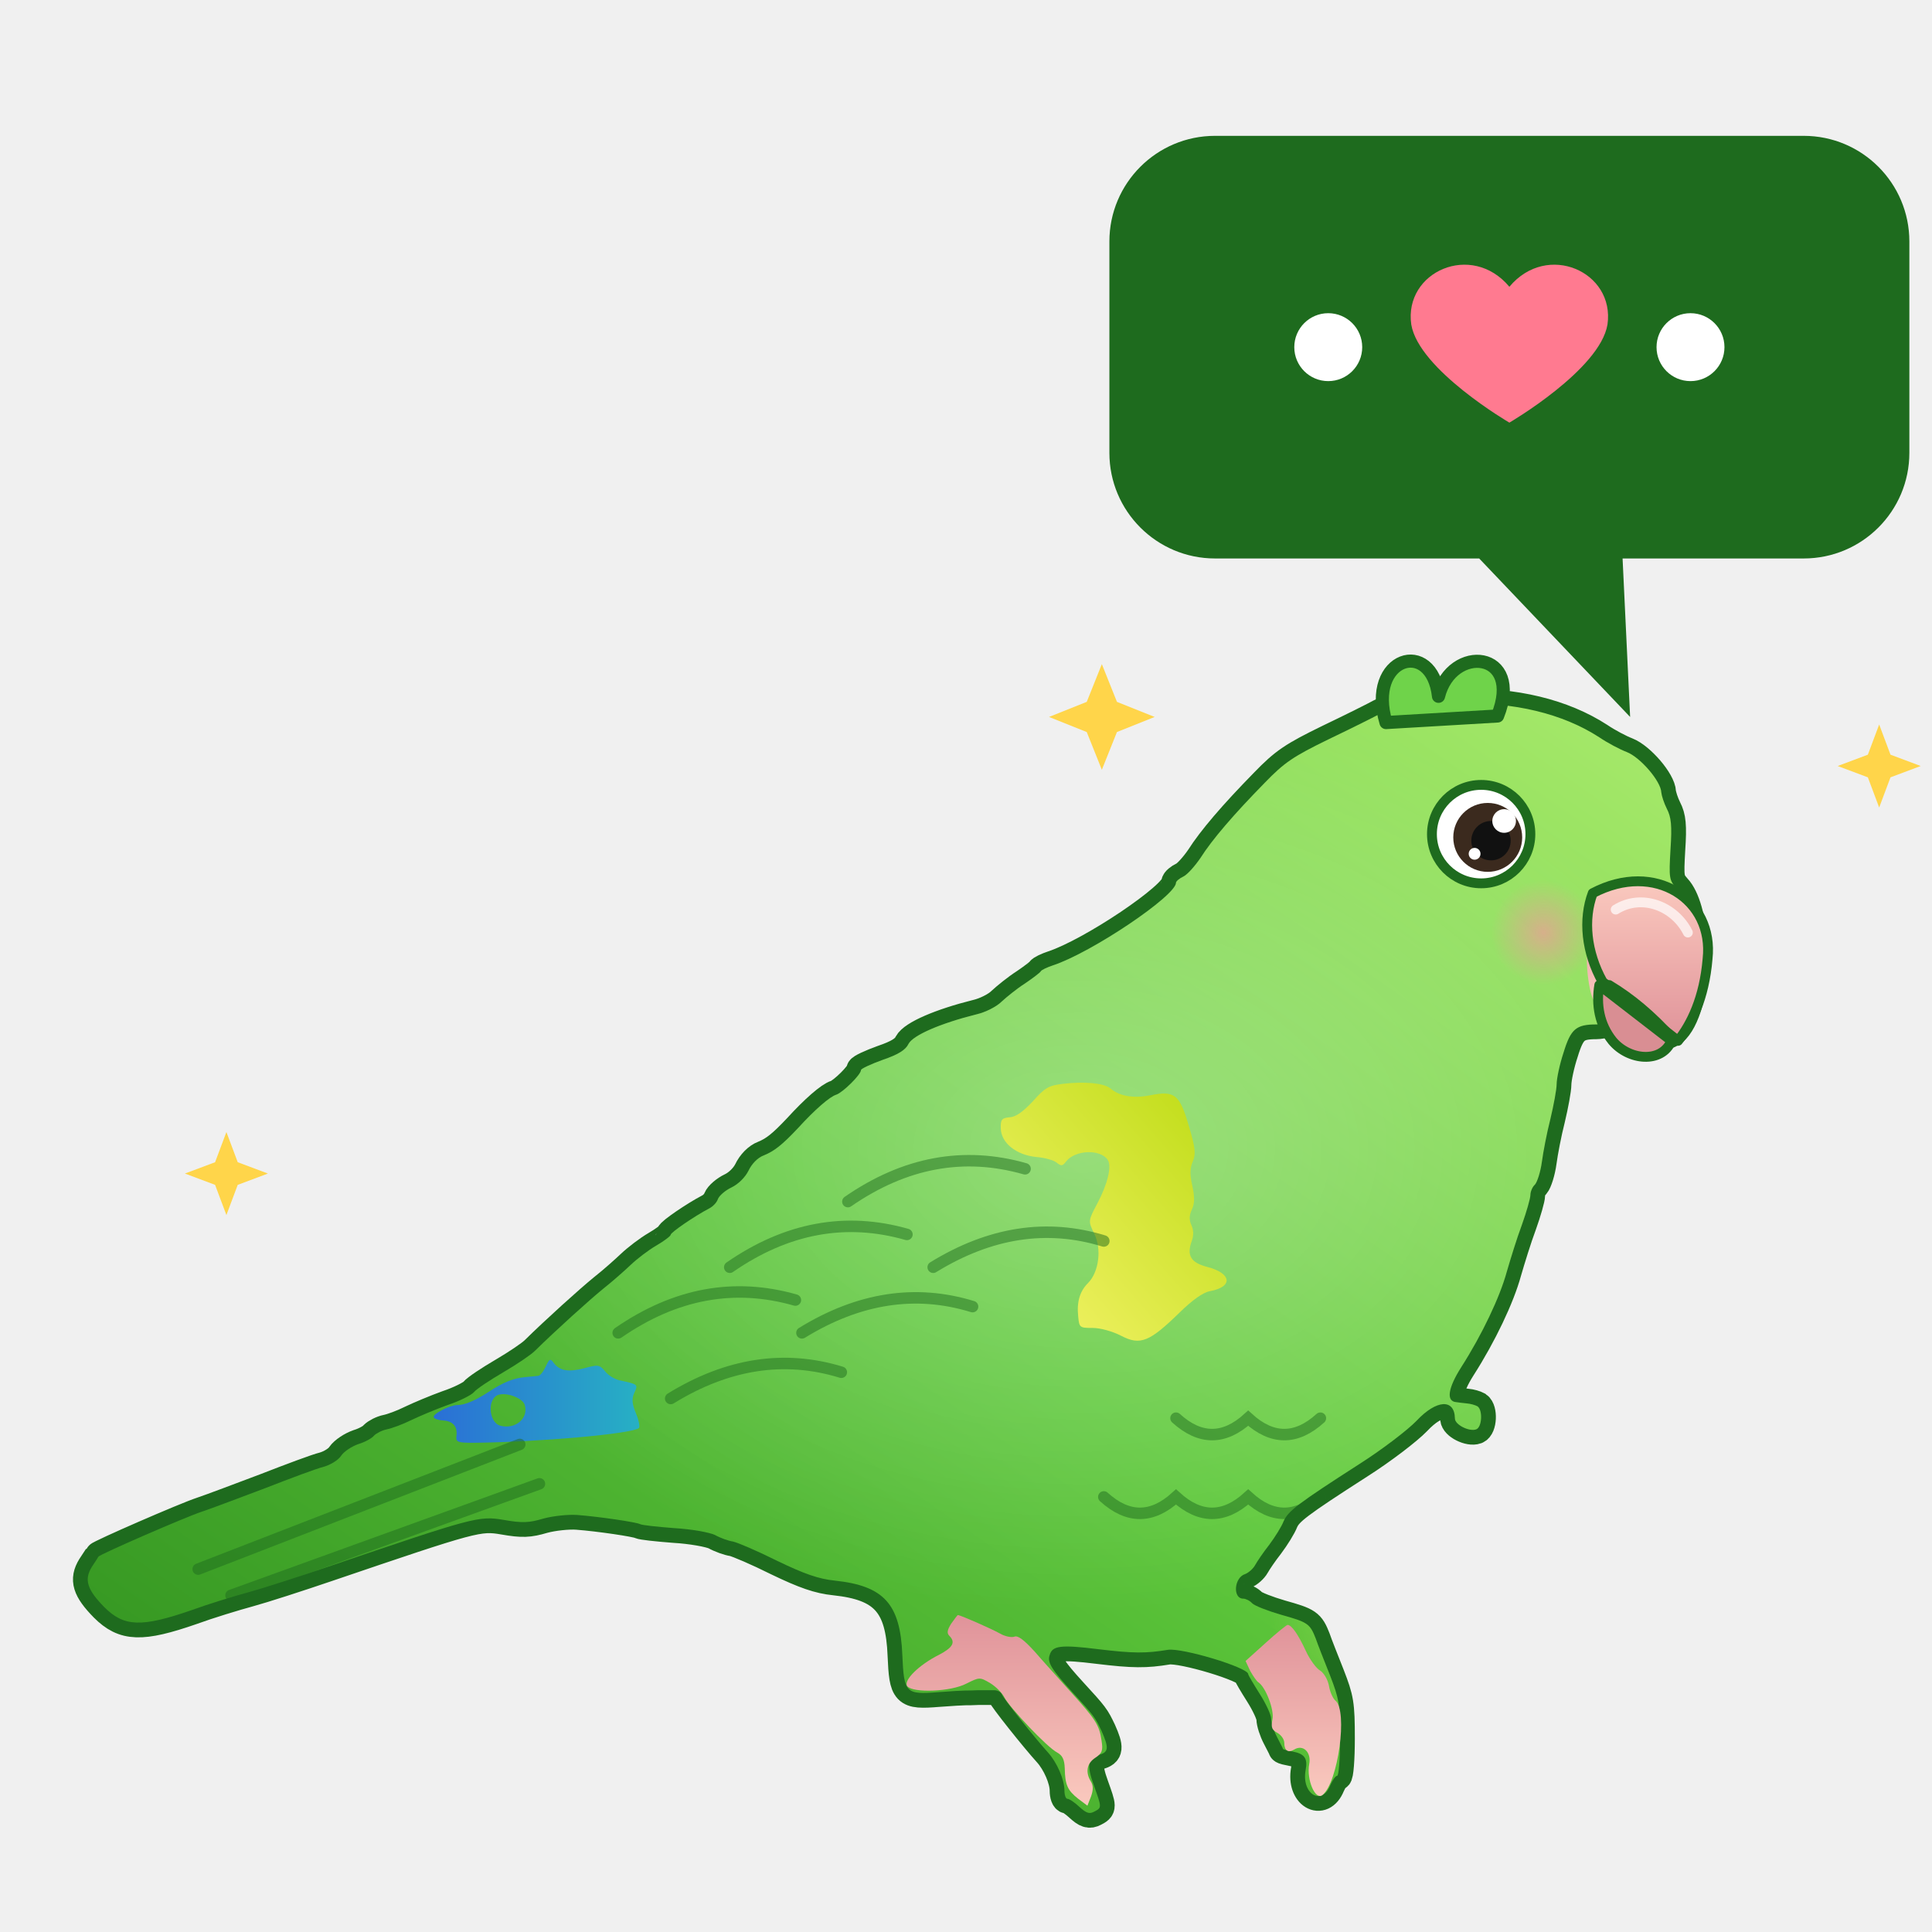
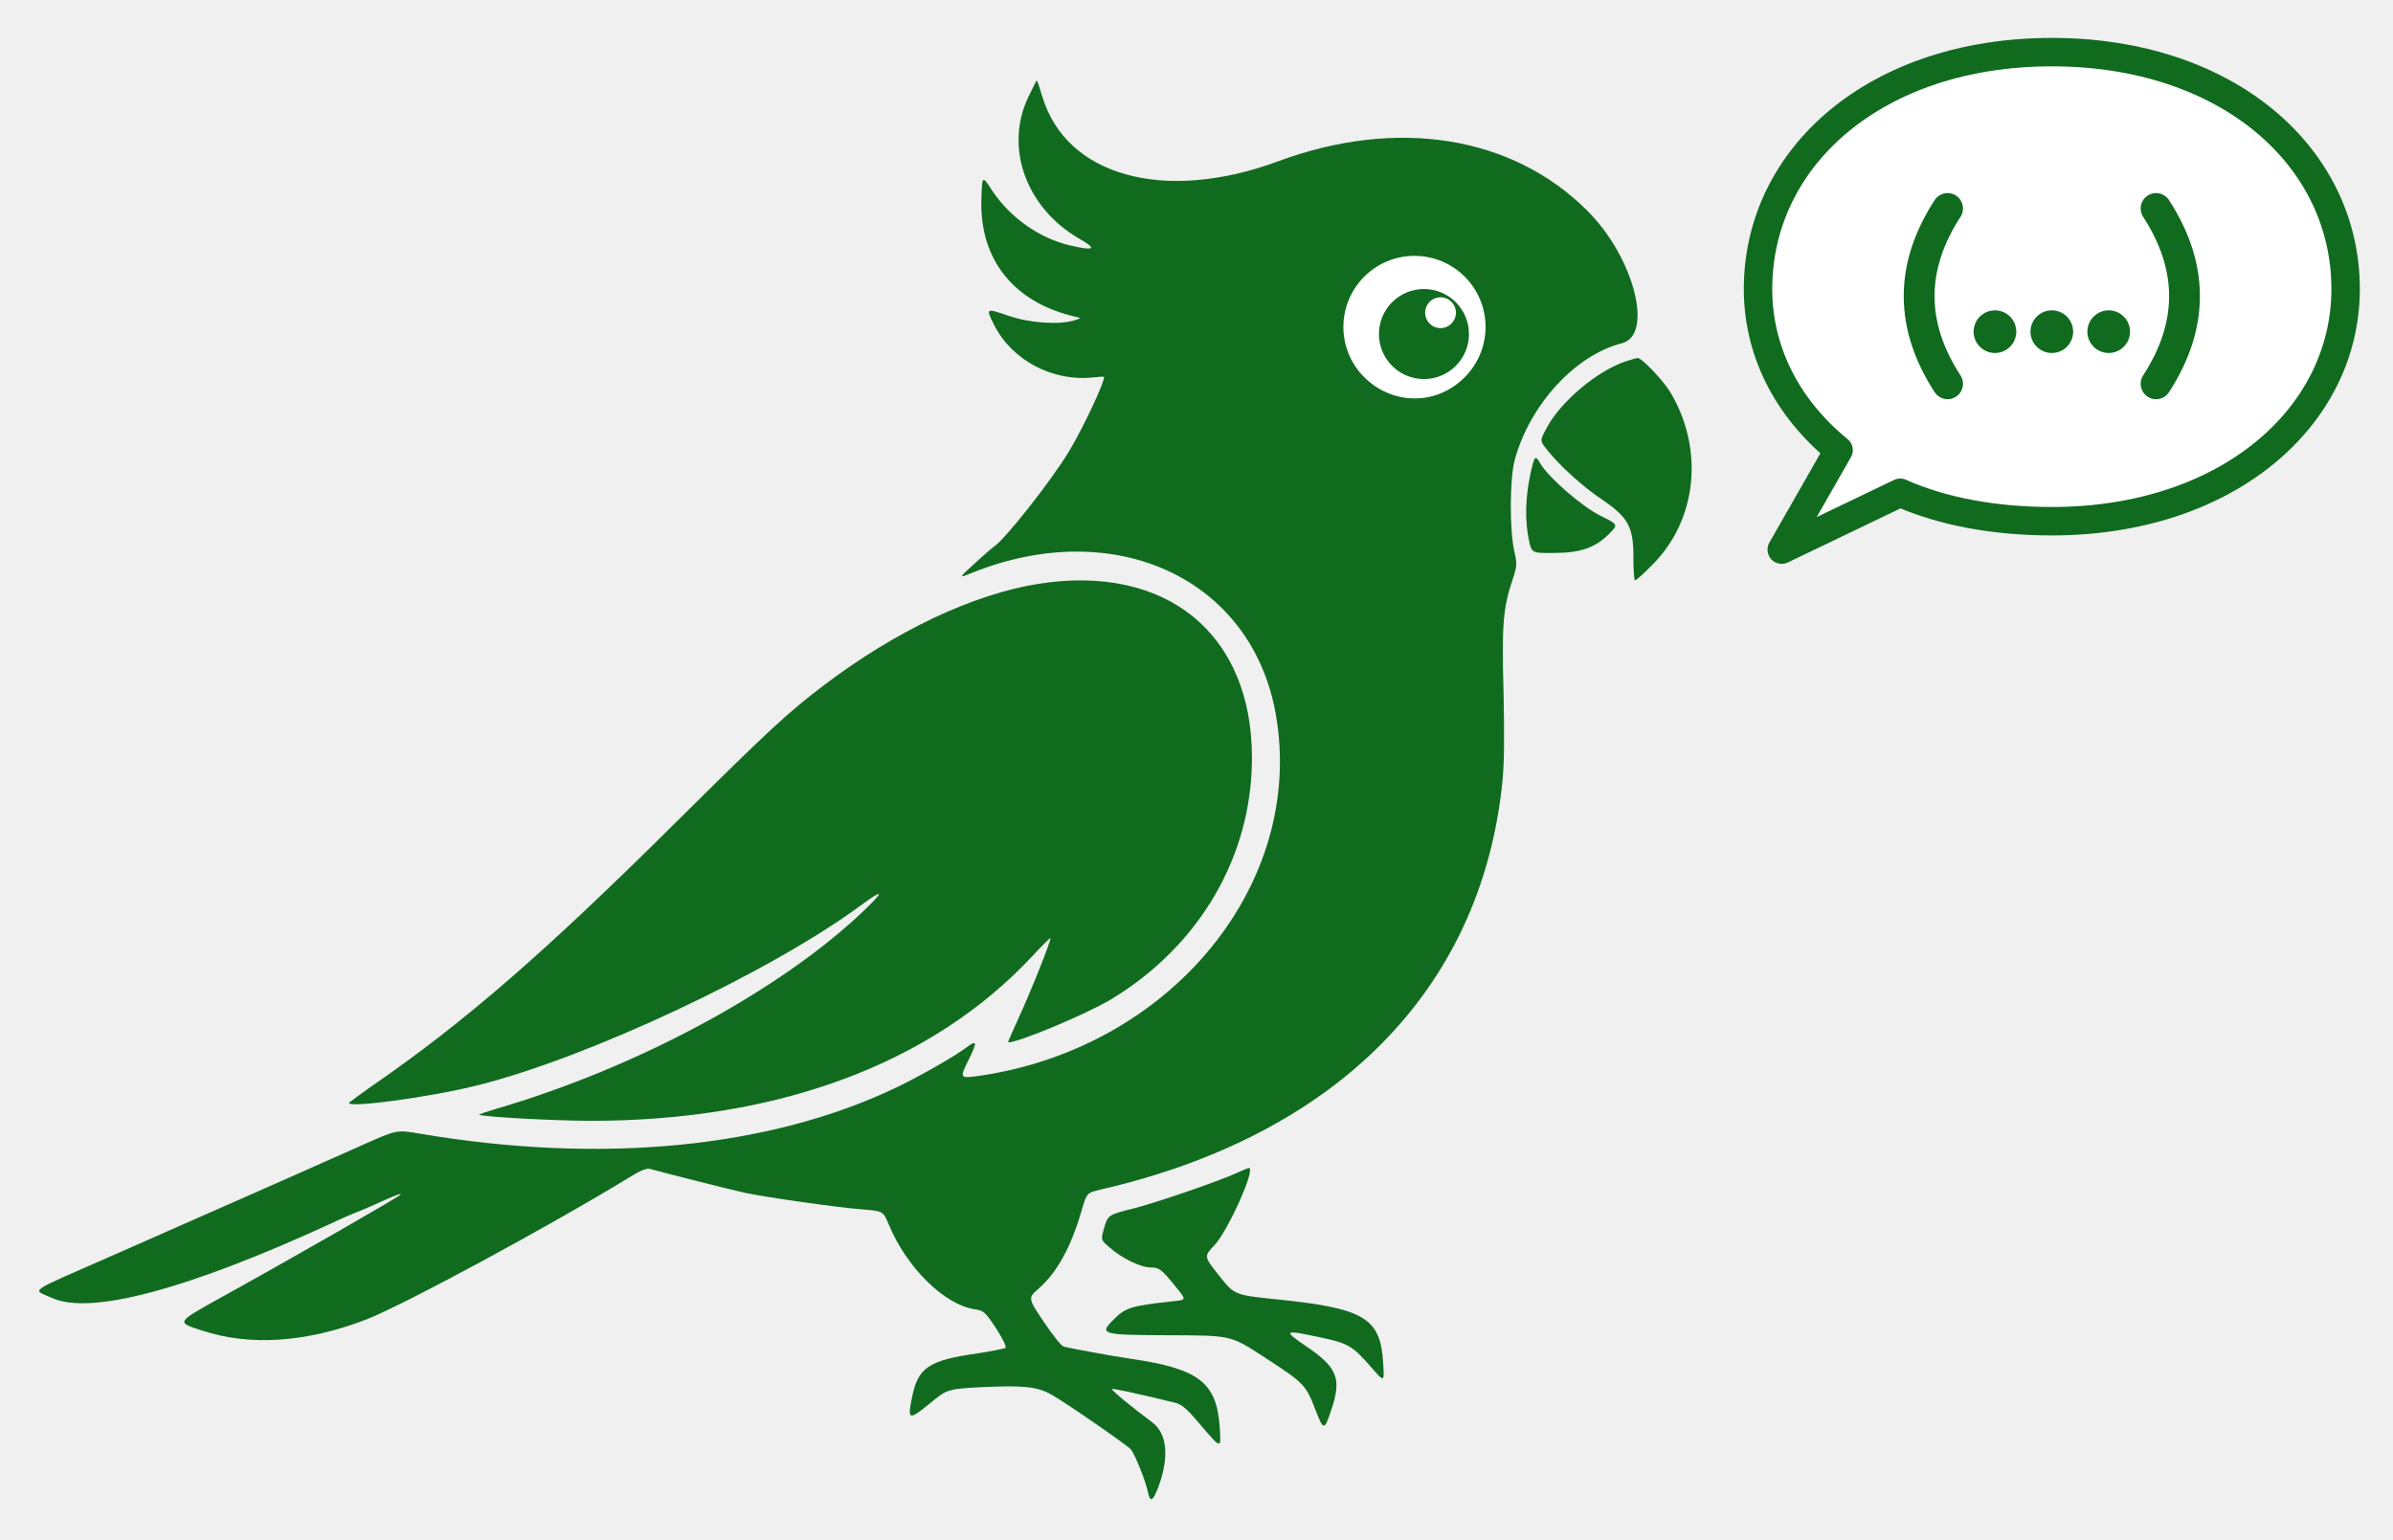
- <svg xmlns="http://www.w3.org/2000/svg" viewBox="0 0 512 512" width="512" height="512">
-   <g transform="translate(16.00 116.70) scale(0.86957)">
-     <defs>
-       <linearGradient id="corpo" x1="0" y1="0" x2="1" y2="1">
-         <stop offset="0" stop-color="#2F8F1E" />
-         <stop offset="0.5" stop-color="#5FC93C" />
-         <stop offset="1" stop-color="#A9EA6C" />
-       </linearGradient>
-       <radialGradient id="brilho" cx="0.62" cy="0.6" r="0.42">
-         <stop offset="0" stop-color="#FFFFFF" stop-opacity="0.28" />
-         <stop offset="1" stop-color="#FFFFFF" stop-opacity="0" />
-       </radialGradient>
-       <radialGradient id="face" cx="0.9" cy="0.18" r="0.16">
-         <stop offset="0" stop-color="#D8E86A" stop-opacity="0.75" />
-         <stop offset="1" stop-color="#D8E86A" stop-opacity="0" />
-       </radialGradient>
-       <linearGradient id="amarelo" x1="0" y1="0" x2="1" y2="1">
-         <stop offset="0" stop-color="#F7F46E" />
-         <stop offset="1" stop-color="#BCDB12" />
-       </linearGradient>
-       <linearGradient id="azul" x1="0" y1="0" x2="1" y2="0">
-         <stop offset="0" stop-color="#2A6FD6" />
-         <stop offset="1" stop-color="#27B0C4" />
-       </linearGradient>
-       <linearGradient id="rosa" x1="0" y1="0" x2="0" y2="1">
-         <stop offset="0" stop-color="#FAC9BE" />
-         <stop offset="1" stop-color="#E0939A" />
-       </linearGradient>
-     </defs>
-     <g transform="translate(0,452) scale(0.1,-0.1)" fill="none" stroke="#1E6B1E" stroke-width="90" stroke-linejoin="round" stroke-linecap="round">
-       <path d="M4139 3708 c-10 -4 -34 -7 -52 -6 -19 1 -47 -6 -63 -14 -16 -9 -86 -44 -157 -78 -111 -54 -137 -72 -197 -134 -96 -98 -160 -173 -195 -228 -17 -25 -40 -51 -52 -57 -13 -6 -23 -15 -23 -19 0 -40 -257 -213 -375 -252 -18 -6 -35 -14 -37 -18 -2 -4 -23 -20 -48 -37 -25 -16 -57 -42 -72 -56 -15 -15 -49 -32 -75 -38 -112 -28 -194 -64 -208 -90 -9 -19 -32 -33 -79 -49 -36 -13 -66 -27 -66 -31 0 -14 -55 -68 -75 -75 -20 -6 -65 -45 -117 -102 -48 -51 -72 -70 -104 -83 -19 -7 -37 -26 -47 -47 -10 -20 -31 -41 -52 -51 -19 -9 -37 -25 -41 -35 -3 -10 -15 -23 -27 -29 -44 -23 -117 -73 -117 -80 0 -4 -20 -19 -44 -33 -24 -14 -58 -40 -77 -58 -19 -18 -56 -51 -84 -73 -43 -35 -146 -128 -209 -190 -12 -12 -55 -41 -96 -65 -41 -24 -82 -51 -90 -61 -8 -9 -44 -27 -80 -39 -36 -13 -86 -34 -111 -46 -26 -13 -59 -25 -74 -28 -15 -3 -32 -12 -39 -19 -6 -8 -28 -20 -48 -26 -20 -7 -43 -22 -52 -35 -8 -13 -32 -28 -53 -34 -21 -5 -101 -35 -178 -65 -77 -29 -164 -62 -194 -72 -49 -16 -311 -130 -315 -137 -1 -2 -10 -16 -20 -31 -24 -39 -15 -69 38 -123 60 -60 113 -62 266 -9 52 19 131 43 175 55 44 12 152 47 240 77 444 151 460 156 536 143 57 -10 77 -9 121 4 29 8 76 13 103 11 67 -5 181 -22 192 -28 5 -3 51 -8 103 -12 53 -3 108 -13 125 -21 16 -9 41 -18 55 -20 14 -3 75 -29 135 -59 83 -40 126 -55 175 -60 150 -16 200 -71 206 -228 5 -114 10 -120 109 -112 38 3 76 5 83 5 6 0 24 0 40 1 15 0 36 0 47 0 11 0 21 -5 24 -12 3 -11 101 -134 141 -178 27 -30 50 -82 50 -116 0 -14 4 -25 9 -25 6 0 22 -11 37 -25 21 -19 30 -22 45 -14 23 12 23 12 -1 79 -23 63 -19 86 15 94 30 8 31 21 8 73 -20 42 -22 45 -89 118 -63 69 -77 91 -69 113 8 29 34 32 148 18 107 -13 145 -13 212 -2 43 7 245 -54 245 -74 0 -3 16 -30 35 -60 19 -30 35 -64 35 -76 0 -12 8 -37 18 -56 9 -18 18 -34 18 -36 1 -2 14 -5 30 -8 36 -7 46 -21 39 -57 -13 -72 49 -110 75 -46 7 16 16 29 21 29 5 0 9 51 9 114 0 105 -3 121 -31 193 -17 43 -37 93 -43 111 -18 46 -24 50 -106 73 -41 12 -80 27 -88 35 -7 8 -20 14 -27 14 -33 0 -28 65 6 75 10 4 24 16 30 27 6 11 25 39 43 62 18 24 38 56 44 72 14 31 42 53 232 175 69 44 146 103 173 131 61 65 116 68 117 7 0 -19 44 -41 65 -33 18 7 20 59 4 70 -7 4 -21 8 -33 9 -11 1 -26 3 -33 4 -30 3 -24 43 16 106 64 100 118 214 139 291 11 38 31 103 46 143 14 39 26 81 26 91 0 10 6 25 14 32 7 8 17 39 21 69 4 30 15 88 26 131 10 42 19 90 19 106 0 16 9 60 21 96 22 72 38 86 100 86 16 0 54 9 84 19 63 22 93 18 101 -14 14 -57 57 -40 85 33 43 111 29 319 -26 377 -22 25 -23 31 -18 118 5 74 2 99 -11 124 -9 18 -16 40 -17 50 -1 34 -64 107 -105 123 -21 8 -59 28 -84 45 -111 72 -259 108 -428 103 -57 -2 -112 -6 -123 -10z" />
-     </g>
-     <g transform="translate(0,452) scale(0.1,-0.1)" fill="url(#corpo)">
-       <path d="M4139 3708 c-10 -4 -34 -7 -52 -6 -19 1 -47 -6 -63 -14 -16 -9 -86 -44 -157 -78 -111 -54 -137 -72 -197 -134 -96 -98 -160 -173 -195 -228 -17 -25 -40 -51 -52 -57 -13 -6 -23 -15 -23 -19 0 -40 -257 -213 -375 -252 -18 -6 -35 -14 -37 -18 -2 -4 -23 -20 -48 -37 -25 -16 -57 -42 -72 -56 -15 -15 -49 -32 -75 -38 -112 -28 -194 -64 -208 -90 -9 -19 -32 -33 -79 -49 -36 -13 -66 -27 -66 -31 0 -14 -55 -68 -75 -75 -20 -6 -65 -45 -117 -102 -48 -51 -72 -70 -104 -83 -19 -7 -37 -26 -47 -47 -10 -20 -31 -41 -52 -51 -19 -9 -37 -25 -41 -35 -3 -10 -15 -23 -27 -29 -44 -23 -117 -73 -117 -80 0 -4 -20 -19 -44 -33 -24 -14 -58 -40 -77 -58 -19 -18 -56 -51 -84 -73 -43 -35 -146 -128 -209 -190 -12 -12 -55 -41 -96 -65 -41 -24 -82 -51 -90 -61 -8 -9 -44 -27 -80 -39 -36 -13 -86 -34 -111 -46 -26 -13 -59 -25 -74 -28 -15 -3 -32 -12 -39 -19 -6 -8 -28 -20 -48 -26 -20 -7 -43 -22 -52 -35 -8 -13 -32 -28 -53 -34 -21 -5 -101 -35 -178 -65 -77 -29 -164 -62 -194 -72 -49 -16 -311 -130 -315 -137 -1 -2 -10 -16 -20 -31 -24 -39 -15 -69 38 -123 60 -60 113 -62 266 -9 52 19 131 43 175 55 44 12 152 47 240 77 444 151 460 156 536 143 57 -10 77 -9 121 4 29 8 76 13 103 11 67 -5 181 -22 192 -28 5 -3 51 -8 103 -12 53 -3 108 -13 125 -21 16 -9 41 -18 55 -20 14 -3 75 -29 135 -59 83 -40 126 -55 175 -60 150 -16 200 -71 206 -228 5 -114 10 -120 109 -112 38 3 76 5 83 5 6 0 24 0 40 1 15 0 36 0 47 0 11 0 21 -5 24 -12 3 -11 101 -134 141 -178 27 -30 50 -82 50 -116 0 -14 4 -25 9 -25 6 0 22 -11 37 -25 21 -19 30 -22 45 -14 23 12 23 12 -1 79 -23 63 -19 86 15 94 30 8 31 21 8 73 -20 42 -22 45 -89 118 -63 69 -77 91 -69 113 8 29 34 32 148 18 107 -13 145 -13 212 -2 43 7 245 -54 245 -74 0 -3 16 -30 35 -60 19 -30 35 -64 35 -76 0 -12 8 -37 18 -56 9 -18 18 -34 18 -36 1 -2 14 -5 30 -8 36 -7 46 -21 39 -57 -13 -72 49 -110 75 -46 7 16 16 29 21 29 5 0 9 51 9 114 0 105 -3 121 -31 193 -17 43 -37 93 -43 111 -18 46 -24 50 -106 73 -41 12 -80 27 -88 35 -7 8 -20 14 -27 14 -33 0 -28 65 6 75 10 4 24 16 30 27 6 11 25 39 43 62 18 24 38 56 44 72 14 31 42 53 232 175 69 44 146 103 173 131 61 65 116 68 117 7 0 -19 44 -41 65 -33 18 7 20 59 4 70 -7 4 -21 8 -33 9 -11 1 -26 3 -33 4 -30 3 -24 43 16 106 64 100 118 214 139 291 11 38 31 103 46 143 14 39 26 81 26 91 0 10 6 25 14 32 7 8 17 39 21 69 4 30 15 88 26 131 10 42 19 90 19 106 0 16 9 60 21 96 22 72 38 86 100 86 16 0 54 9 84 19 63 22 93 18 101 -14 14 -57 57 -40 85 33 43 111 29 319 -26 377 -22 25 -23 31 -18 118 5 74 2 99 -11 124 -9 18 -16 40 -17 50 -1 34 -64 107 -105 123 -21 8 -59 28 -84 45 -111 72 -259 108 -428 103 -57 -2 -112 -6 -123 -10z" />
-     </g>
-     <g transform="translate(0,452) scale(0.1,-0.1)" fill="url(#brilho)">
-       <path d="M4139 3708 c-10 -4 -34 -7 -52 -6 -19 1 -47 -6 -63 -14 -16 -9 -86 -44 -157 -78 -111 -54 -137 -72 -197 -134 -96 -98 -160 -173 -195 -228 -17 -25 -40 -51 -52 -57 -13 -6 -23 -15 -23 -19 0 -40 -257 -213 -375 -252 -18 -6 -35 -14 -37 -18 -2 -4 -23 -20 -48 -37 -25 -16 -57 -42 -72 -56 -15 -15 -49 -32 -75 -38 -112 -28 -194 -64 -208 -90 -9 -19 -32 -33 -79 -49 -36 -13 -66 -27 -66 -31 0 -14 -55 -68 -75 -75 -20 -6 -65 -45 -117 -102 -48 -51 -72 -70 -104 -83 -19 -7 -37 -26 -47 -47 -10 -20 -31 -41 -52 -51 -19 -9 -37 -25 -41 -35 -3 -10 -15 -23 -27 -29 -44 -23 -117 -73 -117 -80 0 -4 -20 -19 -44 -33 -24 -14 -58 -40 -77 -58 -19 -18 -56 -51 -84 -73 -43 -35 -146 -128 -209 -190 -12 -12 -55 -41 -96 -65 -41 -24 -82 -51 -90 -61 -8 -9 -44 -27 -80 -39 -36 -13 -86 -34 -111 -46 -26 -13 -59 -25 -74 -28 -15 -3 -32 -12 -39 -19 -6 -8 -28 -20 -48 -26 -20 -7 -43 -22 -52 -35 -8 -13 -32 -28 -53 -34 -21 -5 -101 -35 -178 -65 -77 -29 -164 -62 -194 -72 -49 -16 -311 -130 -315 -137 -1 -2 -10 -16 -20 -31 -24 -39 -15 -69 38 -123 60 -60 113 -62 266 -9 52 19 131 43 175 55 44 12 152 47 240 77 444 151 460 156 536 143 57 -10 77 -9 121 4 29 8 76 13 103 11 67 -5 181 -22 192 -28 5 -3 51 -8 103 -12 53 -3 108 -13 125 -21 16 -9 41 -18 55 -20 14 -3 75 -29 135 -59 83 -40 126 -55 175 -60 150 -16 200 -71 206 -228 5 -114 10 -120 109 -112 38 3 76 5 83 5 6 0 24 0 40 1 15 0 36 0 47 0 11 0 21 -5 24 -12 3 -11 101 -134 141 -178 27 -30 50 -82 50 -116 0 -14 4 -25 9 -25 6 0 22 -11 37 -25 21 -19 30 -22 45 -14 23 12 23 12 -1 79 -23 63 -19 86 15 94 30 8 31 21 8 73 -20 42 -22 45 -89 118 -63 69 -77 91 -69 113 8 29 34 32 148 18 107 -13 145 -13 212 -2 43 7 245 -54 245 -74 0 -3 16 -30 35 -60 19 -30 35 -64 35 -76 0 -12 8 -37 18 -56 9 -18 18 -34 18 -36 1 -2 14 -5 30 -8 36 -7 46 -21 39 -57 -13 -72 49 -110 75 -46 7 16 16 29 21 29 5 0 9 51 9 114 0 105 -3 121 -31 193 -17 43 -37 93 -43 111 -18 46 -24 50 -106 73 -41 12 -80 27 -88 35 -7 8 -20 14 -27 14 -33 0 -28 65 6 75 10 4 24 16 30 27 6 11 25 39 43 62 18 24 38 56 44 72 14 31 42 53 232 175 69 44 146 103 173 131 61 65 116 68 117 7 0 -19 44 -41 65 -33 18 7 20 59 4 70 -7 4 -21 8 -33 9 -11 1 -26 3 -33 4 -30 3 -24 43 16 106 64 100 118 214 139 291 11 38 31 103 46 143 14 39 26 81 26 91 0 10 6 25 14 32 7 8 17 39 21 69 4 30 15 88 26 131 10 42 19 90 19 106 0 16 9 60 21 96 22 72 38 86 100 86 16 0 54 9 84 19 63 22 93 18 101 -14 14 -57 57 -40 85 33 43 111 29 319 -26 377 -22 25 -23 31 -18 118 5 74 2 99 -11 124 -9 18 -16 40 -17 50 -1 34 -64 107 -105 123 -21 8 -59 28 -84 45 -111 72 -259 108 -428 103 -57 -2 -112 -6 -123 -10z" />
-     </g>
-     <g transform="translate(0,452) scale(0.1,-0.1)" fill="url(#face)">
-       <path d="M4139 3708 c-10 -4 -34 -7 -52 -6 -19 1 -47 -6 -63 -14 -16 -9 -86 -44 -157 -78 -111 -54 -137 -72 -197 -134 -96 -98 -160 -173 -195 -228 -17 -25 -40 -51 -52 -57 -13 -6 -23 -15 -23 -19 0 -40 -257 -213 -375 -252 -18 -6 -35 -14 -37 -18 -2 -4 -23 -20 -48 -37 -25 -16 -57 -42 -72 -56 -15 -15 -49 -32 -75 -38 -112 -28 -194 -64 -208 -90 -9 -19 -32 -33 -79 -49 -36 -13 -66 -27 -66 -31 0 -14 -55 -68 -75 -75 -20 -6 -65 -45 -117 -102 -48 -51 -72 -70 -104 -83 -19 -7 -37 -26 -47 -47 -10 -20 -31 -41 -52 -51 -19 -9 -37 -25 -41 -35 -3 -10 -15 -23 -27 -29 -44 -23 -117 -73 -117 -80 0 -4 -20 -19 -44 -33 -24 -14 -58 -40 -77 -58 -19 -18 -56 -51 -84 -73 -43 -35 -146 -128 -209 -190 -12 -12 -55 -41 -96 -65 -41 -24 -82 -51 -90 -61 -8 -9 -44 -27 -80 -39 -36 -13 -86 -34 -111 -46 -26 -13 -59 -25 -74 -28 -15 -3 -32 -12 -39 -19 -6 -8 -28 -20 -48 -26 -20 -7 -43 -22 -52 -35 -8 -13 -32 -28 -53 -34 -21 -5 -101 -35 -178 -65 -77 -29 -164 -62 -194 -72 -49 -16 -311 -130 -315 -137 -1 -2 -10 -16 -20 -31 -24 -39 -15 -69 38 -123 60 -60 113 -62 266 -9 52 19 131 43 175 55 44 12 152 47 240 77 444 151 460 156 536 143 57 -10 77 -9 121 4 29 8 76 13 103 11 67 -5 181 -22 192 -28 5 -3 51 -8 103 -12 53 -3 108 -13 125 -21 16 -9 41 -18 55 -20 14 -3 75 -29 135 -59 83 -40 126 -55 175 -60 150 -16 200 -71 206 -228 5 -114 10 -120 109 -112 38 3 76 5 83 5 6 0 24 0 40 1 15 0 36 0 47 0 11 0 21 -5 24 -12 3 -11 101 -134 141 -178 27 -30 50 -82 50 -116 0 -14 4 -25 9 -25 6 0 22 -11 37 -25 21 -19 30 -22 45 -14 23 12 23 12 -1 79 -23 63 -19 86 15 94 30 8 31 21 8 73 -20 42 -22 45 -89 118 -63 69 -77 91 -69 113 8 29 34 32 148 18 107 -13 145 -13 212 -2 43 7 245 -54 245 -74 0 -3 16 -30 35 -60 19 -30 35 -64 35 -76 0 -12 8 -37 18 -56 9 -18 18 -34 18 -36 1 -2 14 -5 30 -8 36 -7 46 -21 39 -57 -13 -72 49 -110 75 -46 7 16 16 29 21 29 5 0 9 51 9 114 0 105 -3 121 -31 193 -17 43 -37 93 -43 111 -18 46 -24 50 -106 73 -41 12 -80 27 -88 35 -7 8 -20 14 -27 14 -33 0 -28 65 6 75 10 4 24 16 30 27 6 11 25 39 43 62 18 24 38 56 44 72 14 31 42 53 232 175 69 44 146 103 173 131 61 65 116 68 117 7 0 -19 44 -41 65 -33 18 7 20 59 4 70 -7 4 -21 8 -33 9 -11 1 -26 3 -33 4 -30 3 -24 43 16 106 64 100 118 214 139 291 11 38 31 103 46 143 14 39 26 81 26 91 0 10 6 25 14 32 7 8 17 39 21 69 4 30 15 88 26 131 10 42 19 90 19 106 0 16 9 60 21 96 22 72 38 86 100 86 16 0 54 9 84 19 63 22 93 18 101 -14 14 -57 57 -40 85 33 43 111 29 319 -26 377 -22 25 -23 31 -18 118 5 74 2 99 -11 124 -9 18 -16 40 -17 50 -1 34 -64 107 -105 123 -21 8 -59 28 -84 45 -111 72 -259 108 -428 103 -57 -2 -112 -6 -123 -10z" />
-     </g>
-     <g transform="translate(0,452) scale(0.1,-0.1)" fill="url(#amarelo)">
-       <path d="M3056 2559 c-43 -5 -55 -11 -92 -53 -30 -32 -52 -48 -71 -49 -24 -2 -28 -7 -27 -34 1 -44 47 -81 108 -87 26 -2 54 -10 62 -17 14 -11 18 -11 28 2 27 37 106 40 128 6 13 -19 -1 -75 -32 -133 -28 -53 -28 -53 -9 -92 23 -46 14 -117 -19 -150 -25 -25 -35 -57 -30 -103 3 -33 5 -34 44 -34 23 0 60 -10 87 -24 58 -30 86 -19 179 72 38 37 70 60 91 64 72 13 67 55 -8 74 -50 13 -63 35 -47 79 6 16 6 33 -1 48 -7 15 -7 30 1 47 9 19 9 38 2 72 -8 34 -8 54 1 75 10 23 8 42 -12 109 -28 96 -43 108 -118 93 -50 -10 -93 -3 -121 21 -19 16 -79 22 -144 14z" />
-     </g>
-     <g transform="translate(0,452) scale(0.1,-0.1)" fill="url(#azul)">
-       <path d="M1479 1697 c-7 -15 -17 -28 -23 -28 -6 -1 -24 -2 -41 -4 -34 -3 -66 -16 -110 -45 -40 -26 -72 -40 -95 -40 -23 0 -76 -27 -72 -37 1 -5 14 -9 29 -10 30 -2 44 -19 40 -48 -2 -18 4 -20 53 -20 194 2 483 27 503 45 4 3 0 24 -9 45 -12 29 -13 44 -5 62 12 26 12 26 -43 38 -16 3 -37 16 -46 28 -17 20 -21 21 -64 9 -48 -12 -74 -8 -93 17 -10 14 -13 12 -24 -12z m-64 -116 c13 -41 -28 -76 -74 -64 -37 10 -41 87 -3 95 27 6 71 -12 77 -31z" />
-     </g>
-     <g transform="translate(0,452) scale(0.1,-0.1)" fill="url(#rosa)">
-       <path d="M4890 3106 c-11 -31 -23 -34 -86 -24 -83 13 -134 -16 -134 -76 0 -12 -5 -27 -11 -33 -16 -16 -1 -149 18 -165 8 -6 34 -11 56 -9 45 3 66 14 48 25 -15 10 -14 43 1 53 14 8 92 22 143 26 24 2 31 8 38 34 26 90 -42 249 -73 169z" />
-       <path d="M2715 914 c-12 -19 -14 -29 -6 -37 20 -20 11 -36 -31 -58 -62 -31 -110 -79 -97 -96 18 -21 132 -17 180 8 40 20 41 20 72 2 18 -11 37 -30 44 -44 16 -31 131 -153 161 -168 16 -9 22 -21 23 -49 1 -49 8 -66 41 -92 l28 -21 11 28 c7 20 7 33 0 45 -18 29 -13 56 13 73 21 14 24 22 19 53 -7 47 -17 63 -95 149 -34 38 -84 93 -109 122 -32 35 -51 50 -62 45 -9 -3 -29 1 -44 10 -25 14 -120 56 -128 56 -1 0 -10 -12 -20 -26z" />
-       <path d="M3673 855 l-61 -55 14 -30 c9 -16 20 -32 25 -35 22 -14 49 -84 43 -113 -5 -24 -2 -32 15 -41 12 -7 21 -20 21 -31 0 -23 12 -31 30 -20 27 17 53 -8 46 -44 -9 -48 19 -113 41 -94 47 39 77 256 39 287 -8 7 -17 27 -20 46 -4 20 -16 39 -27 46 -11 6 -31 33 -43 59 -24 52 -44 80 -56 80 -3 0 -34 -25 -67 -55z" />
-     </g>
-     <defs>
-       <radialGradient id="blush">
-         <stop offset="0" stop-color="#FF8FA3" stop-opacity="0.6" />
-         <stop offset="1" stop-color="#FF8FA3" stop-opacity="0" />
-       </radialGradient>
-     </defs>
-     <g fill="none" stroke="#1E6B1E" stroke-width="3.5" stroke-linecap="round" opacity="0.5">
-       <path d="M170 272 q26 -18 54 -10" />
-       <path d="M204 252 q26 -18 54 -10" />
-       <path d="M240 232 q26 -18 54 -10" />
-       <path d="M186 292 q26 -16 52 -8" />
-       <path d="M226 272 q26 -16 52 -8" />
-       <path d="M266 252 q26 -16 52 -8" />
-       <path d="M42 344 L140 306" />
-       <path d="M52 352 L146 318" />
-       <path d="M318 322 q11 10 22 0 q11 10 22 0 q11 10 22 0" />
-       <path d="M340 298 q11 10 22 0 q11 10 22 0" />
-     </g>
-     <g fill="#6FD34A" stroke="#1E6B1E" stroke-width="4" stroke-linejoin="round">
-       <path d="M404 86 C398 66 418 60 420 78 C424 62 446 64 438 84 Z" />
-     </g>
-     <circle cx="452" cy="150" r="16" fill="url(#blush)" />
-     <circle cx="433" cy="120" r="15" fill="#FFFFFF" stroke="#1E6B1E" stroke-width="3" />
-     <circle cx="435" cy="121" r="10.5" fill="#3B2A1E" />
-     <circle cx="436" cy="122" r="6" fill="#111111" />
-     <circle cx="440" cy="116" r="3.6" fill="#FFFFFF" />
-     <circle cx="431" cy="126" r="1.8" fill="#FFFFFF" />
-     <path d="M469 166 L491 183 C488 190 478 189 473 183 C469 178 468 172 469 166 Z" fill="#D98E93" stroke="#1E6B1E" stroke-width="3" stroke-linejoin="round" />
-     <path d="M467 138 C486 128 504 140 502 158 C501 170 497 178 493 183 L470 165 C465 156 464 146 467 138 Z" fill="url(#rosa)" stroke="#1E6B1E" stroke-width="3" stroke-linejoin="round" />
-     <path d="M472 166 Q482 172 491 182" fill="none" stroke="#1E6B1E" stroke-width="3" stroke-linecap="round" />
-     <path d="M474 143 C482 138 492 142 496 150" fill="none" stroke="#FFFFFF" stroke-width="3" stroke-linecap="round" opacity="0.7" />
+ <svg xmlns="http://www.w3.org/2000/svg" viewBox="20 30 1010 650">
+   <g transform="translate(0,719) scale(0.1,-0.1)" fill="#106B1F">
+     <path d="M4539 6478 c-100 -213 -7 -467 217 -596 76 -43 64 -52 -40 -28 -130 31 -252 117 -328 231 -43 66 -43 66 -46 -39 -7 -252 137 -432 393 -492 30 -7 30 -7 0 -16 -65 -20 -186 -12 -278 19 -97 33 -97 33 -61 -39 75 -149 248 -240 418 -221 25 3 46 4 46 2 0 -27 -89 -216 -148 -314 -73 -122 -275 -378 -318 -403 -6 -4 -42 -35 -80 -70 -69 -63 -69 -63 -14 -41 606 245 1185 -24 1285 -598 124 -712 -439 -1402 -1244 -1523 -92 -13 -92 -13 -53 66 38 76 36 87 -10 52 -49 -37 -191 -118 -288 -165 -539 -260 -1253 -329 -2025 -197 -91 15 -91 15 -235 -49 -80 -36 -221 -98 -315 -140 -93 -41 -246 -109 -340 -150 -93 -41 -269 -119 -390 -172 -382 -168 -349 -145 -267 -183 161 -75 571 34 1180 314 42 20 93 42 112 49 19 7 71 30 115 50 44 20 73 30 65 22 -15 -14 -434 -255 -763 -437 -185 -103 -183 -101 -75 -136 202 -67 440 -51 693 46 157 61 774 394 1114 602 43 27 71 38 85 34 59 -17 331 -85 396 -100 94 -20 387 -62 501 -71 86 -7 86 -7 109 -61 76 -185 237 -343 367 -361 34 -5 43 -12 87 -80 27 -41 45 -78 40 -82 -5 -4 -62 -15 -127 -25 -196 -28 -242 -59 -267 -181 -21 -99 -15 -102 72 -31 76 63 76 63 225 71 176 8 232 2 293 -33 63 -36 315 -210 333 -230 17 -20 62 -132 72 -180 9 -46 21 -40 45 24 46 126 36 225 -29 272 -81 60 -172 135 -168 139 4 3 108 -19 267 -58 26 -6 51 -27 99 -84 98 -115 95 -114 89 -19 -13 190 -89 247 -378 289 -58 8 -260 45 -281 51 -10 3 -47 50 -84 105 -67 100 -67 100 -20 141 76 67 136 175 180 328 22 75 22 75 81 89 995 229 1602 843 1694 1711 9 80 10 197 6 385 -8 289 -2 358 37 475 20 60 21 69 8 125 -20 89 -19 306 2 383 63 233 255 443 452 493 136 34 52 363 -145 559 -316 317 -804 395 -1306 209 -479 -177 -894 -63 -995 274 -11 37 -21 67 -23 67 -2 0 -18 -33 -37 -72z m1757 -721 c192 -98 220 -355 53 -487 -168 -132 -416 -42 -460 167 -49 237 195 428 407 320z" />
+     <path d="M6103 5679 c-137 -40 -164 -250 -43 -338 129 -93 300 -4 300 158 0 76 -8 87 -34 48 -27 -40 -79 -49 -116 -19 -45 37 -23 125 34 135 19 3 19 4 -7 15 -33 14 -88 14 -134 1z" />
+     <path d="M7065 5366 c-121 -39 -278 -170 -338 -284 -28 -52 -28 -52 2 -90 56 -70 150 -155 233 -211 111 -75 133 -116 132 -248 0 -51 3 -93 7 -93 4 0 37 29 73 66 189 189 220 488 75 730 -31 50 -121 145 -138 143 -3 0 -24 -6 -46 -13z" />
+     <path d="M6657 4878 c-19 -94 -21 -187 -4 -268 12 -55 12 -55 107 -54 112 0 175 23 233 82 37 38 37 38 -38 75 -77 38 -218 160 -253 219 -23 40 -26 37 -45 -54z" />
+     <path d="M4585 4426 c-275 -43 -604 -198 -907 -428 -151 -114 -237 -194 -608 -562 -574 -570 -906 -858 -1300 -1130 -47 -33 -89 -64 -95 -69 -29 -28 340 21 545 73 468 118 1232 477 1614 759 96 71 101 62 11 -24 -353 -337 -959 -663 -1553 -836 -40 -12 -72 -23 -70 -24 10 -9 319 -26 472 -26 793 0 1439 241 1863 695 39 42 73 76 76 76 8 0 -85 -232 -136 -342 -25 -54 -44 -98 -42 -98 46 0 329 119 435 182 373 226 594 604 594 1018 1 524 -360 820 -899 736z" />
+     <path d="M5420 1939 c-81 -37 -345 -127 -436 -150 -106 -26 -108 -27 -125 -86 -13 -47 -13 -47 27 -81 49 -43 129 -82 170 -82 36 0 47 -8 102 -76 52 -65 54 -60 -20 -68 -163 -18 -188 -26 -236 -74 -65 -64 -56 -67 228 -68 273 -1 262 1 416 -99 155 -101 166 -111 204 -211 37 -95 39 -95 70 -2 43 129 24 176 -105 264 -102 69 -97 72 52 40 124 -26 140 -35 222 -129 54 -62 54 -62 49 18 -11 193 -79 233 -455 271 -173 18 -173 18 -238 100 -64 81 -64 81 -20 127 57 60 178 328 146 327 -3 0 -26 -10 -51 -21z" />
  </g>
-   <path d="M322 36 H478 a28 28 0 0 1 28 28 V120 a28 28 0 0 1 -28 28 H430 L432 190 L392 148 H322 a28 28 0 0 1 -28 -28 V64 a28 28 0 0 1 28 -28 Z" fill="#1E6B1E" />
-   <path d="M400 76 c-10 -12 -28 -4 -26 10 c2 12 26 26 26 26 s24 -14 26 -26 c2 -14 -16 -22 -26 -10 z" fill="#FF7A90" />
-   <circle cx="352" cy="92" r="9" fill="#FFFFFF" />
-   <circle cx="448" cy="92" r="9" fill="#FFFFFF" />
-   <g fill="#FFD54A">
-     <path d="M292 176 l4 10 10 4 -10 4 -4 10 -4 -10 -10 -4 10 -4 z" />
-     <path d="M498 192 l3 8 8 3 -8 3 -3 8 -3 -8 -8 -3 8 -3 z" />
-     <path d="M60 300 l3 8 8 3 -8 3 -3 8 -3 -8 -8 -3 8 -3 z" />
+   <circle cx="617" cy="168" r="30" fill="#FFFFFF" />
+   <circle cx="621" cy="171" r="19" fill="#106B1F" />
+   <circle cx="628" cy="162" r="6.5" fill="#FFFFFF" />
+   <path d="M886 52 C960 52 1010 96 1010 152 C1010 206 960 250 886 250 C862 250 840 246 822 238 L772 262 L796 220 C774 202 762 178 762 152 C762 96 812 52 886 52 Z" fill="#FFFFFF" stroke="#106B1F" stroke-width="12" stroke-linejoin="round" />
+   <g fill="none" stroke="#106B1F" stroke-width="13" stroke-linecap="round">
+     <path d="M842 118 Q818 155 842 192" />
+     <path d="M930 118 Q954 155 930 192" />
+   </g>
+   <g fill="#106B1F">
+     <circle cx="862" cy="170" r="9" />
+     <circle cx="886" cy="170" r="9" />
+     <circle cx="910" cy="170" r="9" />
  </g>
</svg>
